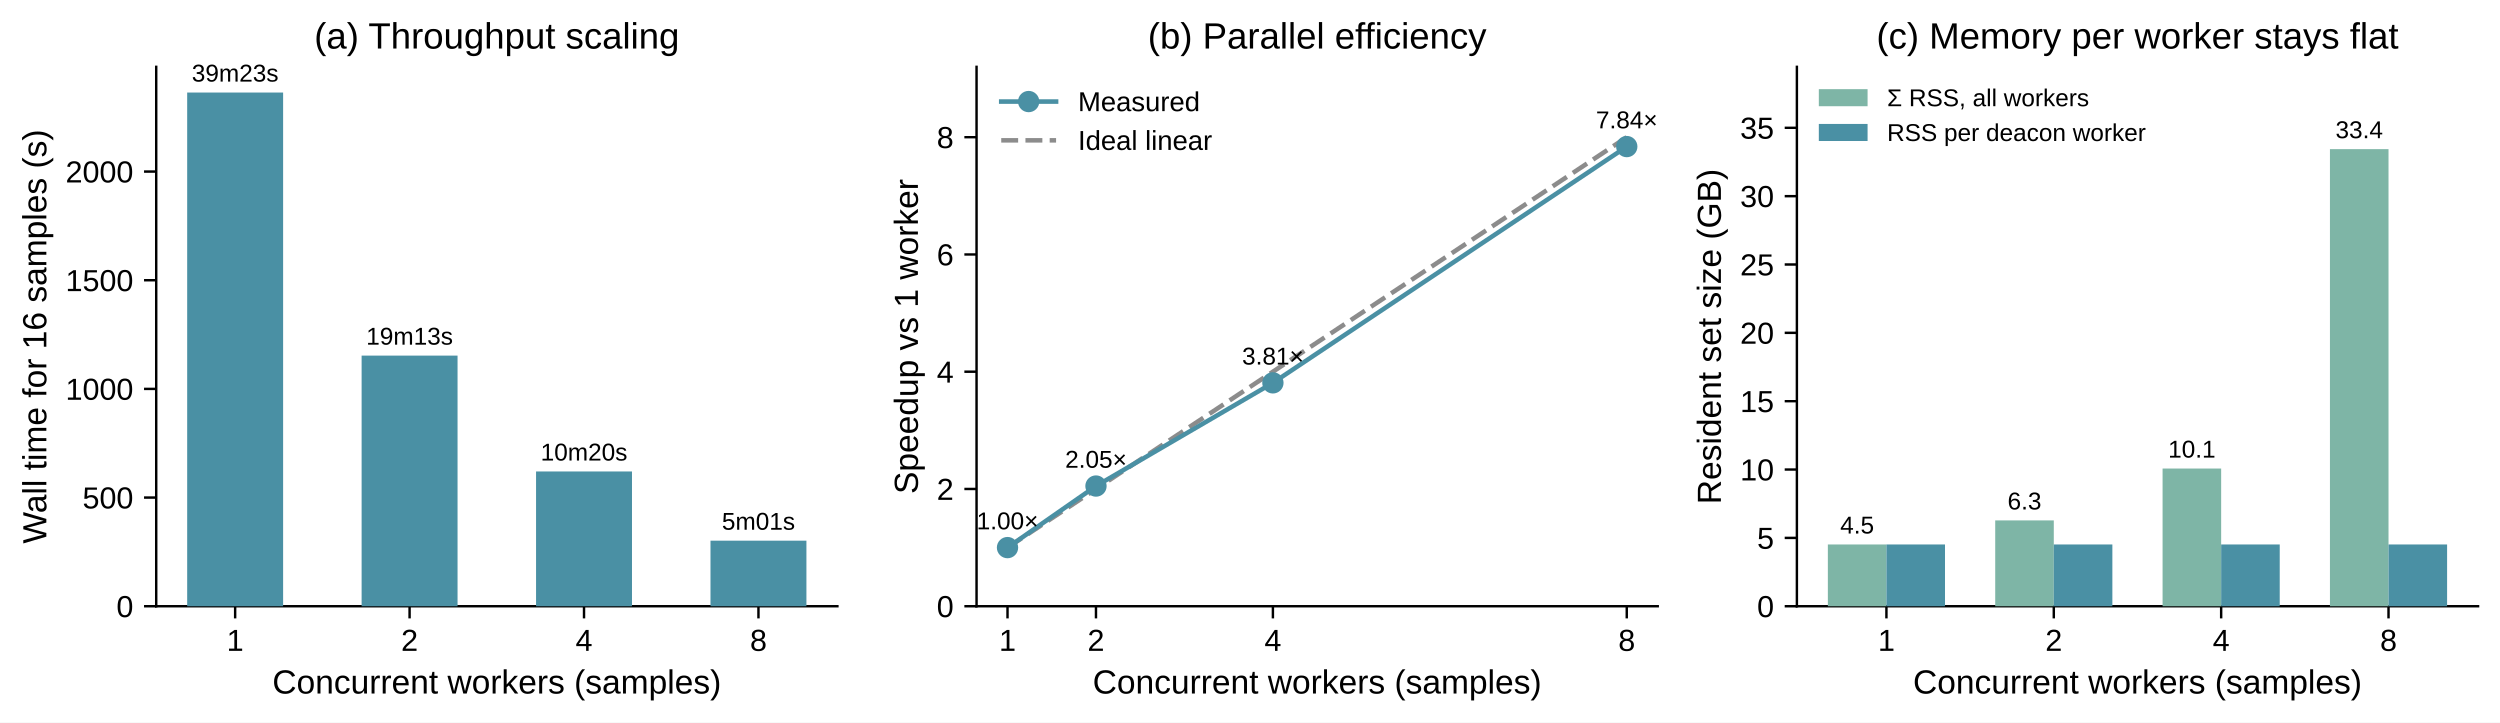
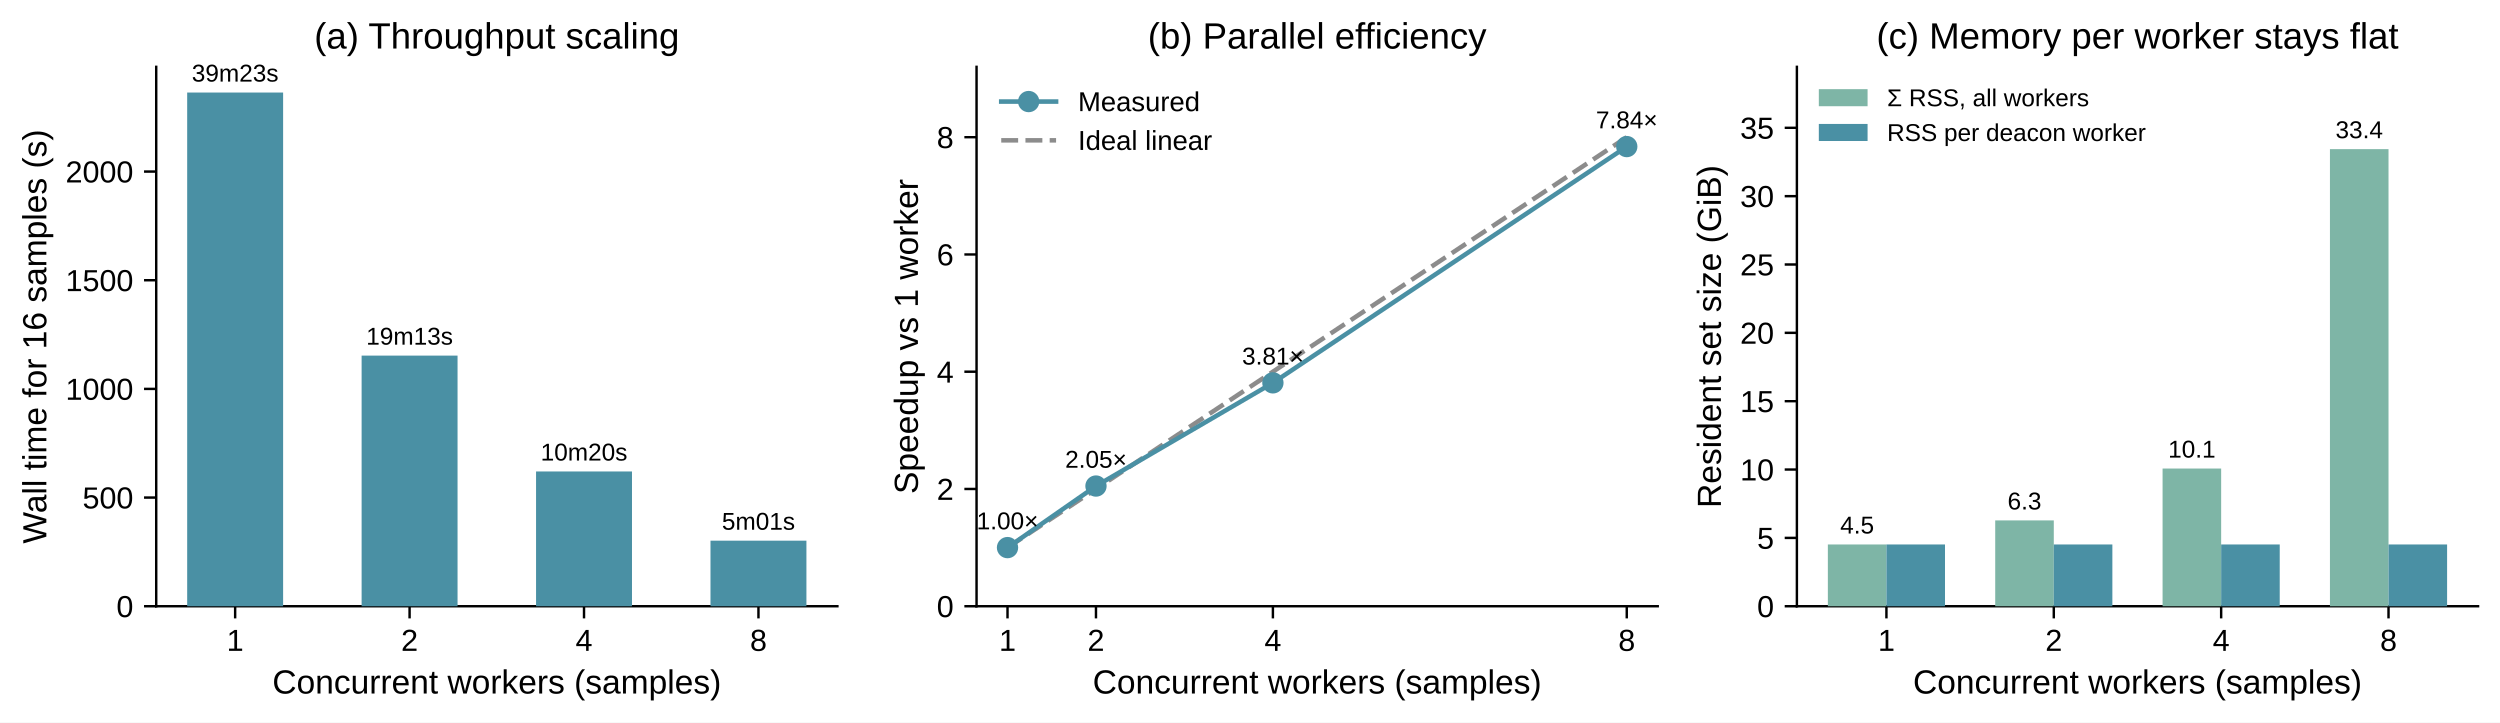
<svg xmlns="http://www.w3.org/2000/svg" xmlns:xlink="http://www.w3.org/1999/xlink" width="820.457pt" height="237.124pt" viewBox="0 0 820.457 237.124" version="1.1">
  <defs>
    <style type="text/css">*{stroke-linejoin: round; stroke-linecap: butt}</style>
  </defs>
  <g id="figure_1">
    <g id="patch_1">
      <path d="M 0 237.124  L 820.457 237.124  L 820.457 0  L 0 0  z " style="fill: #ffffff" />
    </g>
    <g id="axes_1">
      <g id="patch_2">
        <path d="M 51.267 198.956  L 274.816 198.956  L 274.816 21.936  L 51.267 21.936  z " style="fill: #ffffff" />
      </g>
      <g id="matplotlib.axis_1">
        <g id="xtick_1">
          <g id="line2d_1">
            <defs>
-               <path id="m6d1c643418" d="M 0 0  L 0 4  " style="stroke: #000000; stroke-width: 0.8" />
+               <path id="m4f9ac0dc71" d="M 0 0  L 0 4  " style="stroke: #000000; stroke-width: 0.8" />
            </defs>
            <g>
-               <use xlink:href="#m6d1c643418" x="77.171" y="198.956" style="stroke: #000000; stroke-width: 0.8" />
+               <use xlink:href="#m4f9ac0dc71" x="77.171" y="198.956" style="stroke: #000000; stroke-width: 0.8" />
            </g>
          </g>
          <g id="text_1">
            <text style="font: 10px 'Arial', 'Helvetica', 'DejaVu Sans', sans-serif; text-anchor: middle" x="77.171" y="213.613" transform="rotate(-0 77.1708 213.6134)">1</text>
          </g>
        </g>
        <g id="xtick_2">
          <g id="line2d_2">
            <g>
-               <use xlink:href="#m6d1c643418" x="134.418" y="198.956" style="stroke: #000000; stroke-width: 0.8" />
+               <use xlink:href="#m4f9ac0dc71" x="134.418" y="198.956" style="stroke: #000000; stroke-width: 0.8" />
            </g>
          </g>
          <g id="text_2">
            <text style="font: 10px 'Arial', 'Helvetica', 'DejaVu Sans', sans-serif; text-anchor: middle" x="134.418" y="213.613" transform="rotate(-0 134.4177 213.6134)">2</text>
          </g>
        </g>
        <g id="xtick_3">
          <g id="line2d_3">
            <g>
-               <use xlink:href="#m6d1c643418" x="191.665" y="198.956" style="stroke: #000000; stroke-width: 0.8" />
+               <use xlink:href="#m4f9ac0dc71" x="191.665" y="198.956" style="stroke: #000000; stroke-width: 0.8" />
            </g>
          </g>
          <g id="text_3">
            <text style="font: 10px 'Arial', 'Helvetica', 'DejaVu Sans', sans-serif; text-anchor: middle" x="191.665" y="213.613" transform="rotate(-0 191.6647 213.6134)">4</text>
          </g>
        </g>
        <g id="xtick_4">
          <g id="line2d_4">
            <g>
-               <use xlink:href="#m6d1c643418" x="248.912" y="198.956" style="stroke: #000000; stroke-width: 0.8" />
+               <use xlink:href="#m4f9ac0dc71" x="248.912" y="198.956" style="stroke: #000000; stroke-width: 0.8" />
            </g>
          </g>
          <g id="text_4">
            <text style="font: 10px 'Arial', 'Helvetica', 'DejaVu Sans', sans-serif; text-anchor: middle" x="248.912" y="213.613" transform="rotate(-0 248.9116 213.6134)">8</text>
          </g>
        </g>
        <g id="text_5">
          <text style="font: 11px 'Arial', 'Helvetica', 'DejaVu Sans', sans-serif; text-anchor: middle" x="163.041" y="227.609" transform="rotate(-0 163.0412 227.6086)">Concurrent workers (samples)</text>
        </g>
      </g>
      <g id="matplotlib.axis_2">
        <g id="ytick_1">
          <g id="line2d_5">
            <defs>
-               <path id="m05cd1df7ef" d="M 0 0  L -4 0  " style="stroke: #000000; stroke-width: 0.8" />
+               <path id="m6e26001078" d="M 0 0  L -4 0  " style="stroke: #000000; stroke-width: 0.8" />
            </defs>
            <g>
-               <use xlink:href="#m05cd1df7ef" x="51.267" y="198.956" style="stroke: #000000; stroke-width: 0.8" />
+               <use xlink:href="#m6e26001078" x="51.267" y="198.956" style="stroke: #000000; stroke-width: 0.8" />
            </g>
          </g>
          <g id="text_6">
            <text style="font: 10px 'Arial', 'Helvetica', 'DejaVu Sans', sans-serif; text-anchor: end" x="43.767" y="202.535" transform="rotate(-0 43.76656 202.5345)">0</text>
          </g>
        </g>
        <g id="ytick_2">
          <g id="line2d_6">
            <g>
-               <use xlink:href="#m05cd1df7ef" x="51.267" y="163.292" style="stroke: #000000; stroke-width: 0.8" />
+               <use xlink:href="#m6e26001078" x="51.267" y="163.292" style="stroke: #000000; stroke-width: 0.8" />
            </g>
          </g>
          <g id="text_7">
            <text style="font: 10px 'Arial', 'Helvetica', 'DejaVu Sans', sans-serif; text-anchor: end" x="43.767" y="166.871" transform="rotate(-0 43.76656 166.8706)">500</text>
          </g>
        </g>
        <g id="ytick_3">
          <g id="line2d_7">
            <g>
-               <use xlink:href="#m05cd1df7ef" x="51.267" y="127.628" style="stroke: #000000; stroke-width: 0.8" />
+               <use xlink:href="#m6e26001078" x="51.267" y="127.628" style="stroke: #000000; stroke-width: 0.8" />
            </g>
          </g>
          <g id="text_8">
            <text style="font: 10px 'Arial', 'Helvetica', 'DejaVu Sans', sans-serif; text-anchor: end" x="43.767" y="131.207" transform="rotate(-0 43.76656 131.2067)">1000</text>
          </g>
        </g>
        <g id="ytick_4">
          <g id="line2d_8">
            <g>
-               <use xlink:href="#m05cd1df7ef" x="51.267" y="91.964" style="stroke: #000000; stroke-width: 0.8" />
+               <use xlink:href="#m6e26001078" x="51.267" y="91.964" style="stroke: #000000; stroke-width: 0.8" />
            </g>
          </g>
          <g id="text_9">
            <text style="font: 10px 'Arial', 'Helvetica', 'DejaVu Sans', sans-serif; text-anchor: end" x="43.767" y="95.543" transform="rotate(-0 43.76656 95.54278)">1500</text>
          </g>
        </g>
        <g id="ytick_5">
          <g id="line2d_9">
            <g>
-               <use xlink:href="#m05cd1df7ef" x="51.267" y="56.3" style="stroke: #000000; stroke-width: 0.8" />
+               <use xlink:href="#m6e26001078" x="51.267" y="56.3" style="stroke: #000000; stroke-width: 0.8" />
            </g>
          </g>
          <g id="text_10">
            <text style="font: 10px 'Arial', 'Helvetica', 'DejaVu Sans', sans-serif; text-anchor: end" x="43.767" y="59.879" transform="rotate(-0 43.76656 59.87886)">2000</text>
          </g>
        </g>
        <g id="text_11">
          <text style="font: 11px 'Arial', 'Helvetica', 'DejaVu Sans', sans-serif; text-anchor: middle" x="15.208" y="110.446" transform="rotate(-90 15.20766 110.4456)">Wall time for 16 samples (s)</text>
        </g>
      </g>
      <g id="patch_3">
        <path d="M 51.267 198.956  L 51.267 21.936  " style="fill: none; stroke: #000000; stroke-width: 0.8; stroke-linejoin: miter; stroke-linecap: square" />
      </g>
      <g id="patch_4">
        <path d="M 51.267 198.956  L 274.816 198.956  " style="fill: none; stroke: #000000; stroke-width: 0.8; stroke-linejoin: miter; stroke-linecap: square" />
      </g>
      <g id="patch_5">
-         <path d="M 61.428 198.956  L 92.914 198.956  L 92.914 30.365  L 61.428 30.365  z " clip-path="url(#p2d9ead56f4)" style="fill: #4a90a4" />
+         <path d="M 61.428 198.956  L 92.914 198.956  L 92.914 30.365  L 61.428 30.365  z " clip-path="url(#p3f85364dfc)" style="fill: #4a90a4" />
      </g>
      <g id="patch_6">
-         <path d="M 118.675 198.956  L 150.161 198.956  L 150.161 116.7  L 118.675 116.7  z " clip-path="url(#p2d9ead56f4)" style="fill: #4a90a4" />
+         <path d="M 118.675 198.956  L 150.161 198.956  L 150.161 116.7  L 118.675 116.7  z " clip-path="url(#p3f85364dfc)" style="fill: #4a90a4" />
      </g>
      <g id="patch_7">
-         <path d="M 175.922 198.956  L 207.408 198.956  L 207.408 154.732  L 175.922 154.732  z " clip-path="url(#p2d9ead56f4)" style="fill: #4a90a4" />
+         <path d="M 175.922 198.956  L 207.408 198.956  L 207.408 154.732  L 175.922 154.732  z " clip-path="url(#p3f85364dfc)" style="fill: #4a90a4" />
      </g>
      <g id="patch_8">
-         <path d="M 233.169 198.956  L 264.654 198.956  L 264.654 177.442  L 233.169 177.442  z " clip-path="url(#p2d9ead56f4)" style="fill: #4a90a4" />
+         <path d="M 233.169 198.956  L 264.654 198.956  L 264.654 177.442  L 233.169 177.442  z " clip-path="url(#p3f85364dfc)" style="fill: #4a90a4" />
      </g>
      <g id="text_12">
        <text style="font: 8px 'Arial', 'Helvetica', 'DejaVu Sans', sans-serif; text-anchor: middle" x="77.171" y="26.775" transform="rotate(-0 77.1708 26.77515)">39m23s</text>
      </g>
      <g id="text_13">
        <text style="font: 8px 'Arial', 'Helvetica', 'DejaVu Sans', sans-serif; text-anchor: middle" x="134.418" y="113.11" transform="rotate(-0 134.4177 113.1104)">19m13s</text>
      </g>
      <g id="text_14">
        <text style="font: 8px 'Arial', 'Helvetica', 'DejaVu Sans', sans-serif; text-anchor: middle" x="191.665" y="151.142" transform="rotate(-0 191.6647 151.1417)">10m20s</text>
      </g>
      <g id="text_15">
        <text style="font: 8px 'Arial', 'Helvetica', 'DejaVu Sans', sans-serif; text-anchor: middle" x="248.912" y="173.852" transform="rotate(-0 248.9116 173.8524)">5m01s</text>
      </g>
      <g id="text_16">
        <text style="font: 12px 'Arial', 'Helvetica', 'DejaVu Sans', sans-serif; text-anchor: middle" x="163.041" y="15.936" transform="rotate(-0 163.0412 15.93562)">(a) Throughput scaling</text>
      </g>
    </g>
    <g id="axes_2">
      <g id="patch_9">
        <path d="M 320.487 198.956  L 544.036 198.956  L 544.036 21.936  L 320.487 21.936  z " style="fill: #ffffff" />
      </g>
      <g id="matplotlib.axis_3">
        <g id="xtick_5">
          <g id="line2d_10">
            <g>
-               <use xlink:href="#m6d1c643418" x="330.648" y="198.956" style="stroke: #000000; stroke-width: 0.8" />
+               <use xlink:href="#m4f9ac0dc71" x="330.648" y="198.956" style="stroke: #000000; stroke-width: 0.8" />
            </g>
          </g>
          <g id="text_17">
            <text style="font: 10px 'Arial', 'Helvetica', 'DejaVu Sans', sans-serif; text-anchor: middle" x="330.648" y="213.613" transform="rotate(-0 330.6483 213.6134)">1</text>
          </g>
        </g>
        <g id="xtick_6">
          <g id="line2d_11">
            <g>
-               <use xlink:href="#m6d1c643418" x="359.681" y="198.956" style="stroke: #000000; stroke-width: 0.8" />
+               <use xlink:href="#m4f9ac0dc71" x="359.681" y="198.956" style="stroke: #000000; stroke-width: 0.8" />
            </g>
          </g>
          <g id="text_18">
            <text style="font: 10px 'Arial', 'Helvetica', 'DejaVu Sans', sans-serif; text-anchor: middle" x="359.681" y="213.613" transform="rotate(-0 359.6806 213.6134)">2</text>
          </g>
        </g>
        <g id="xtick_7">
          <g id="line2d_12">
            <g>
-               <use xlink:href="#m6d1c643418" x="417.745" y="198.956" style="stroke: #000000; stroke-width: 0.8" />
+               <use xlink:href="#m4f9ac0dc71" x="417.745" y="198.956" style="stroke: #000000; stroke-width: 0.8" />
            </g>
          </g>
          <g id="text_19">
            <text style="font: 10px 'Arial', 'Helvetica', 'DejaVu Sans', sans-serif; text-anchor: middle" x="417.745" y="213.613" transform="rotate(-0 417.7454 213.6134)">4</text>
          </g>
        </g>
        <g id="xtick_8">
          <g id="line2d_13">
            <g>
-               <use xlink:href="#m6d1c643418" x="533.875" y="198.956" style="stroke: #000000; stroke-width: 0.8" />
+               <use xlink:href="#m4f9ac0dc71" x="533.875" y="198.956" style="stroke: #000000; stroke-width: 0.8" />
            </g>
          </g>
          <g id="text_20">
            <text style="font: 10px 'Arial', 'Helvetica', 'DejaVu Sans', sans-serif; text-anchor: middle" x="533.875" y="213.613" transform="rotate(-0 533.8749 213.6134)">8</text>
          </g>
        </g>
        <g id="text_21">
          <text style="font: 11px 'Arial', 'Helvetica', 'DejaVu Sans', sans-serif; text-anchor: middle" x="432.262" y="227.609" transform="rotate(-0 432.2616 227.6086)">Concurrent workers (samples)</text>
        </g>
      </g>
      <g id="matplotlib.axis_4">
        <g id="ytick_6">
          <g id="line2d_14">
            <g>
-               <use xlink:href="#m05cd1df7ef" x="320.487" y="198.956" style="stroke: #000000; stroke-width: 0.8" />
+               <use xlink:href="#m6e26001078" x="320.487" y="198.956" style="stroke: #000000; stroke-width: 0.8" />
            </g>
          </g>
          <g id="text_22">
            <text style="font: 10px 'Arial', 'Helvetica', 'DejaVu Sans', sans-serif; text-anchor: end" x="312.987" y="202.535" transform="rotate(-0 312.9869 202.5345)">0</text>
          </g>
        </g>
        <g id="ytick_7">
          <g id="line2d_15">
            <g>
-               <use xlink:href="#m05cd1df7ef" x="320.487" y="160.473" style="stroke: #000000; stroke-width: 0.8" />
+               <use xlink:href="#m6e26001078" x="320.487" y="160.473" style="stroke: #000000; stroke-width: 0.8" />
            </g>
          </g>
          <g id="text_23">
            <text style="font: 10px 'Arial', 'Helvetica', 'DejaVu Sans', sans-serif; text-anchor: end" x="312.987" y="164.052" transform="rotate(-0 312.9869 164.0519)">2</text>
          </g>
        </g>
        <g id="ytick_8">
          <g id="line2d_16">
            <g>
-               <use xlink:href="#m05cd1df7ef" x="320.487" y="121.99" style="stroke: #000000; stroke-width: 0.8" />
+               <use xlink:href="#m6e26001078" x="320.487" y="121.99" style="stroke: #000000; stroke-width: 0.8" />
            </g>
          </g>
          <g id="text_24">
            <text style="font: 10px 'Arial', 'Helvetica', 'DejaVu Sans', sans-serif; text-anchor: end" x="312.987" y="125.569" transform="rotate(-0 312.9869 125.5693)">4</text>
          </g>
        </g>
        <g id="ytick_9">
          <g id="line2d_17">
            <g>
-               <use xlink:href="#m05cd1df7ef" x="320.487" y="83.508" style="stroke: #000000; stroke-width: 0.8" />
+               <use xlink:href="#m6e26001078" x="320.487" y="83.508" style="stroke: #000000; stroke-width: 0.8" />
            </g>
          </g>
          <g id="text_25">
            <text style="font: 10px 'Arial', 'Helvetica', 'DejaVu Sans', sans-serif; text-anchor: end" x="312.987" y="87.087" transform="rotate(-0 312.9869 87.0867)">6</text>
          </g>
        </g>
        <g id="ytick_10">
          <g id="line2d_18">
            <g>
-               <use xlink:href="#m05cd1df7ef" x="320.487" y="45.025" style="stroke: #000000; stroke-width: 0.8" />
+               <use xlink:href="#m6e26001078" x="320.487" y="45.025" style="stroke: #000000; stroke-width: 0.8" />
            </g>
          </g>
          <g id="text_26">
            <text style="font: 10px 'Arial', 'Helvetica', 'DejaVu Sans', sans-serif; text-anchor: end" x="312.987" y="48.604" transform="rotate(-0 312.9869 48.6041)">8</text>
          </g>
        </g>
        <g id="text_27">
          <text style="font: 11px 'Arial', 'Helvetica', 'DejaVu Sans', sans-serif; text-anchor: middle" x="301.24" y="110.446" transform="rotate(-90 301.2397 110.4456)">Speedup vs 1 worker</text>
        </g>
      </g>
      <g id="line2d_19">
-         <path d="M 330.648 179.714  L 359.681 160.473  L 417.745 121.99  L 533.875 45.025  " clip-path="url(#p952d201219)" style="fill: none; stroke-dasharray: 5.55,2.4; stroke-dashoffset: 0; stroke: #8c8c8c; stroke-width: 1.5" />
+         <path d="M 330.648 179.714  L 359.681 160.473  L 417.745 121.99  L 533.875 45.025  " clip-path="url(#p4d1112f59d)" style="fill: none; stroke-dasharray: 5.55,2.4; stroke-dashoffset: 0; stroke: #8c8c8c; stroke-width: 1.5" />
      </g>
      <g id="patch_10">
        <path d="M 320.487 198.956  L 320.487 21.936  " style="fill: none; stroke: #000000; stroke-width: 0.8; stroke-linejoin: miter; stroke-linecap: square" />
      </g>
      <g id="patch_11">
        <path d="M 320.487 198.956  L 544.036 198.956  " style="fill: none; stroke: #000000; stroke-width: 0.8; stroke-linejoin: miter; stroke-linecap: square" />
      </g>
      <g id="line2d_20">
-         <path d="M 330.648 179.714  L 359.681 159.511  L 417.745 125.646  L 533.875 48.104  " clip-path="url(#p952d201219)" style="fill: none; stroke: #4a90a4; stroke-width: 1.5; stroke-linecap: square" />
+         <path d="M 330.648 179.714  L 359.681 159.511  L 417.745 125.646  L 533.875 48.104  " clip-path="url(#p4d1112f59d)" style="fill: none; stroke: #4a90a4; stroke-width: 1.5; stroke-linecap: square" />
        <defs>
-           <path id="m28b2d944f3" d="M 0 3  C 0.796 3 1.559 2.684 2.121 2.121  C 2.684 1.559 3 0.796 3 0  C 3 -0.796 2.684 -1.559 2.121 -2.121  C 1.559 -2.684 0.796 -3 0 -3  C -0.796 -3 -1.559 -2.684 -2.121 -2.121  C -2.684 -1.559 -3 -0.796 -3 0  C -3 0.796 -2.684 1.559 -2.121 2.121  C -1.559 2.684 -0.796 3 0 3  z " style="stroke: #4a90a4" />
+           <path id="m01cf8628ca" d="M 0 3  C 0.796 3 1.559 2.684 2.121 2.121  C 2.684 1.559 3 0.796 3 0  C 3 -0.796 2.684 -1.559 2.121 -2.121  C 1.559 -2.684 0.796 -3 0 -3  C -0.796 -3 -1.559 -2.684 -2.121 -2.121  C -2.684 -1.559 -3 -0.796 -3 0  C -3 0.796 -2.684 1.559 -2.121 2.121  C -1.559 2.684 -0.796 3 0 3  z " style="stroke: #4a90a4" />
        </defs>
-         <g clip-path="url(#p952d201219)">
-           <use xlink:href="#m28b2d944f3" x="330.648" y="179.714" style="fill: #4a90a4; stroke: #4a90a4" />
-           <use xlink:href="#m28b2d944f3" x="359.681" y="159.511" style="fill: #4a90a4; stroke: #4a90a4" />
-           <use xlink:href="#m28b2d944f3" x="417.745" y="125.646" style="fill: #4a90a4; stroke: #4a90a4" />
-           <use xlink:href="#m28b2d944f3" x="533.875" y="48.104" style="fill: #4a90a4; stroke: #4a90a4" />
+         <g clip-path="url(#p4d1112f59d)">
+           <use xlink:href="#m01cf8628ca" x="330.648" y="179.714" style="fill: #4a90a4; stroke: #4a90a4" />
+           <use xlink:href="#m01cf8628ca" x="359.681" y="159.511" style="fill: #4a90a4; stroke: #4a90a4" />
+           <use xlink:href="#m01cf8628ca" x="417.745" y="125.646" style="fill: #4a90a4; stroke: #4a90a4" />
+           <use xlink:href="#m01cf8628ca" x="533.875" y="48.104" style="fill: #4a90a4; stroke: #4a90a4" />
        </g>
      </g>
      <g id="text_28">
        <text style="font: 8px 'Arial', 'Helvetica', 'DejaVu Sans', sans-serif; text-anchor: middle" x="330.648" y="173.714" transform="rotate(-0 330.6483 173.7143)">1.00×</text>
      </g>
      <g id="text_29">
        <text style="font: 8px 'Arial', 'Helvetica', 'DejaVu Sans', sans-serif; text-anchor: middle" x="359.681" y="153.511" transform="rotate(-0 359.6806 153.511)">2.05×</text>
      </g>
      <g id="text_30">
        <text style="font: 8px 'Arial', 'Helvetica', 'DejaVu Sans', sans-serif; text-anchor: middle" x="417.745" y="119.646" transform="rotate(-0 417.7454 119.6463)">3.81×</text>
      </g>
      <g id="text_31">
        <text style="font: 8px 'Arial', 'Helvetica', 'DejaVu Sans', sans-serif; text-anchor: middle" x="533.875" y="42.104" transform="rotate(-0 533.8749 42.1038)">7.84×</text>
      </g>
      <g id="text_32">
        <text style="font: 12px 'Arial', 'Helvetica', 'DejaVu Sans', sans-serif; text-anchor: middle" x="432.262" y="15.936" transform="rotate(-0 432.2616 15.93562)">(b) Parallel efficiency</text>
      </g>
      <g id="legend_1">
        <g id="line2d_21">
          <path d="M 328.587 33.328  L 337.587 33.328  L 346.587 33.328  " style="fill: none; stroke: #4a90a4; stroke-width: 1.5; stroke-linecap: square" />
          <g>
-             <use xlink:href="#m28b2d944f3" x="337.587" y="33.328" style="fill: #4a90a4; stroke: #4a90a4" />
+             <use xlink:href="#m01cf8628ca" x="337.587" y="33.328" style="fill: #4a90a4; stroke: #4a90a4" />
          </g>
        </g>
        <g id="text_33">
          <text style="font: 9px 'Arial', 'Helvetica', 'DejaVu Sans', sans-serif; text-anchor: start" x="353.787" y="36.478" transform="rotate(-0 353.7869 36.47766)">Measured</text>
        </g>
        <g id="line2d_22">
          <path d="M 328.587 46.058  L 337.587 46.058  L 346.587 46.058  " style="fill: none; stroke-dasharray: 5.55,2.4; stroke-dashoffset: 0; stroke: #8c8c8c; stroke-width: 1.5" />
        </g>
        <g id="text_34">
          <text style="font: 9px 'Arial', 'Helvetica', 'DejaVu Sans', sans-serif; text-anchor: start" x="353.787" y="49.208" transform="rotate(-0 353.7869 49.20844)">Ideal linear</text>
        </g>
      </g>
    </g>
    <g id="axes_3">
      <g id="patch_12">
        <path d="M 589.707 198.956  L 813.257 198.956  L 813.257 21.936  L 589.707 21.936  z " style="fill: #ffffff" />
      </g>
      <g id="matplotlib.axis_5">
        <g id="xtick_9">
          <g id="line2d_23">
            <g>
-               <use xlink:href="#m6d1c643418" x="619.093" y="198.956" style="stroke: #000000; stroke-width: 0.8" />
+               <use xlink:href="#m4f9ac0dc71" x="619.093" y="198.956" style="stroke: #000000; stroke-width: 0.8" />
            </g>
          </g>
          <g id="text_35">
            <text style="font: 10px 'Arial', 'Helvetica', 'DejaVu Sans', sans-serif; text-anchor: middle" x="619.093" y="213.613" transform="rotate(-0 619.0928 213.6134)">1</text>
          </g>
        </g>
        <g id="xtick_10">
          <g id="line2d_24">
            <g>
-               <use xlink:href="#m6d1c643418" x="674.019" y="198.956" style="stroke: #000000; stroke-width: 0.8" />
+               <use xlink:href="#m4f9ac0dc71" x="674.019" y="198.956" style="stroke: #000000; stroke-width: 0.8" />
            </g>
          </g>
          <g id="text_36">
            <text style="font: 10px 'Arial', 'Helvetica', 'DejaVu Sans', sans-serif; text-anchor: middle" x="674.019" y="213.613" transform="rotate(-0 674.0189 213.6134)">2</text>
          </g>
        </g>
        <g id="xtick_11">
          <g id="line2d_25">
            <g>
-               <use xlink:href="#m6d1c643418" x="728.945" y="198.956" style="stroke: #000000; stroke-width: 0.8" />
+               <use xlink:href="#m4f9ac0dc71" x="728.945" y="198.956" style="stroke: #000000; stroke-width: 0.8" />
            </g>
          </g>
          <g id="text_37">
            <text style="font: 10px 'Arial', 'Helvetica', 'DejaVu Sans', sans-serif; text-anchor: middle" x="728.945" y="213.613" transform="rotate(-0 728.945 213.6134)">4</text>
          </g>
        </g>
        <g id="xtick_12">
          <g id="line2d_26">
            <g>
-               <use xlink:href="#m6d1c643418" x="783.871" y="198.956" style="stroke: #000000; stroke-width: 0.8" />
+               <use xlink:href="#m4f9ac0dc71" x="783.871" y="198.956" style="stroke: #000000; stroke-width: 0.8" />
            </g>
          </g>
          <g id="text_38">
            <text style="font: 10px 'Arial', 'Helvetica', 'DejaVu Sans', sans-serif; text-anchor: middle" x="783.871" y="213.613" transform="rotate(-0 783.8711 213.6134)">8</text>
          </g>
        </g>
        <g id="text_39">
          <text style="font: 11px 'Arial', 'Helvetica', 'DejaVu Sans', sans-serif; text-anchor: middle" x="701.482" y="227.609" transform="rotate(-0 701.4819 227.6086)">Concurrent workers (samples)</text>
        </g>
      </g>
      <g id="matplotlib.axis_6">
        <g id="ytick_11">
          <g id="line2d_27">
            <g>
-               <use xlink:href="#m05cd1df7ef" x="589.707" y="198.956" style="stroke: #000000; stroke-width: 0.8" />
+               <use xlink:href="#m6e26001078" x="589.707" y="198.956" style="stroke: #000000; stroke-width: 0.8" />
            </g>
          </g>
          <g id="text_40">
            <text style="font: 10px 'Arial', 'Helvetica', 'DejaVu Sans', sans-serif; text-anchor: end" x="582.207" y="202.535" transform="rotate(-0 582.2073 202.5345)">0</text>
          </g>
        </g>
        <g id="ytick_12">
          <g id="line2d_28">
            <g>
-               <use xlink:href="#m05cd1df7ef" x="589.707" y="176.525" style="stroke: #000000; stroke-width: 0.8" />
+               <use xlink:href="#m6e26001078" x="589.707" y="176.525" style="stroke: #000000; stroke-width: 0.8" />
            </g>
          </g>
          <g id="text_41">
            <text style="font: 10px 'Arial', 'Helvetica', 'DejaVu Sans', sans-serif; text-anchor: end" x="582.207" y="180.104" transform="rotate(-0 582.2073 180.1041)">5</text>
          </g>
        </g>
        <g id="ytick_13">
          <g id="line2d_29">
            <g>
-               <use xlink:href="#m05cd1df7ef" x="589.707" y="154.095" style="stroke: #000000; stroke-width: 0.8" />
+               <use xlink:href="#m6e26001078" x="589.707" y="154.095" style="stroke: #000000; stroke-width: 0.8" />
            </g>
          </g>
          <g id="text_42">
            <text style="font: 10px 'Arial', 'Helvetica', 'DejaVu Sans', sans-serif; text-anchor: end" x="582.207" y="157.674" transform="rotate(-0 582.2073 157.6737)">10</text>
          </g>
        </g>
        <g id="ytick_14">
          <g id="line2d_30">
            <g>
-               <use xlink:href="#m05cd1df7ef" x="589.707" y="131.664" style="stroke: #000000; stroke-width: 0.8" />
+               <use xlink:href="#m6e26001078" x="589.707" y="131.664" style="stroke: #000000; stroke-width: 0.8" />
            </g>
          </g>
          <g id="text_43">
            <text style="font: 10px 'Arial', 'Helvetica', 'DejaVu Sans', sans-serif; text-anchor: end" x="582.207" y="135.243" transform="rotate(-0 582.2073 135.2433)">15</text>
          </g>
        </g>
        <g id="ytick_15">
          <g id="line2d_31">
            <g>
-               <use xlink:href="#m05cd1df7ef" x="589.707" y="109.234" style="stroke: #000000; stroke-width: 0.8" />
+               <use xlink:href="#m6e26001078" x="589.707" y="109.234" style="stroke: #000000; stroke-width: 0.8" />
            </g>
          </g>
          <g id="text_44">
            <text style="font: 10px 'Arial', 'Helvetica', 'DejaVu Sans', sans-serif; text-anchor: end" x="582.207" y="112.813" transform="rotate(-0 582.2073 112.8129)">20</text>
          </g>
        </g>
        <g id="ytick_16">
          <g id="line2d_32">
            <g>
-               <use xlink:href="#m05cd1df7ef" x="589.707" y="86.804" style="stroke: #000000; stroke-width: 0.8" />
+               <use xlink:href="#m6e26001078" x="589.707" y="86.804" style="stroke: #000000; stroke-width: 0.8" />
            </g>
          </g>
          <g id="text_45">
            <text style="font: 10px 'Arial', 'Helvetica', 'DejaVu Sans', sans-serif; text-anchor: end" x="582.207" y="90.383" transform="rotate(-0 582.2073 90.38251)">25</text>
          </g>
        </g>
        <g id="ytick_17">
          <g id="line2d_33">
            <g>
-               <use xlink:href="#m05cd1df7ef" x="589.707" y="64.373" style="stroke: #000000; stroke-width: 0.8" />
+               <use xlink:href="#m6e26001078" x="589.707" y="64.373" style="stroke: #000000; stroke-width: 0.8" />
            </g>
          </g>
          <g id="text_46">
            <text style="font: 10px 'Arial', 'Helvetica', 'DejaVu Sans', sans-serif; text-anchor: end" x="582.207" y="67.952" transform="rotate(-0 582.2073 67.95211)">30</text>
          </g>
        </g>
        <g id="ytick_18">
          <g id="line2d_34">
            <g>
-               <use xlink:href="#m05cd1df7ef" x="589.707" y="41.943" style="stroke: #000000; stroke-width: 0.8" />
+               <use xlink:href="#m6e26001078" x="589.707" y="41.943" style="stroke: #000000; stroke-width: 0.8" />
            </g>
          </g>
          <g id="text_47">
            <text style="font: 10px 'Arial', 'Helvetica', 'DejaVu Sans', sans-serif; text-anchor: end" x="582.207" y="45.522" transform="rotate(-0 582.2073 45.5217)">35</text>
          </g>
        </g>
        <g id="text_48">
-           <text style="font: 11px 'Arial', 'Helvetica', 'DejaVu Sans', sans-serif; text-anchor: middle" x="564.77" y="110.446" transform="rotate(-90 564.7703 110.4456)">Resident set size (GB)</text>
+           <text style="font: 11px 'Arial', 'Helvetica', 'DejaVu Sans', sans-serif; text-anchor: middle" x="564.77" y="110.446" transform="rotate(-90 564.7703 110.4456)">Resident set size (GiB)</text>
        </g>
      </g>
      <g id="patch_13">
        <path d="M 589.707 198.956  L 589.707 21.936  " style="fill: none; stroke: #000000; stroke-width: 0.8; stroke-linejoin: miter; stroke-linecap: square" />
      </g>
      <g id="patch_14">
        <path d="M 589.707 198.956  L 813.257 198.956  " style="fill: none; stroke: #000000; stroke-width: 0.8; stroke-linejoin: miter; stroke-linecap: square" />
      </g>
      <g id="patch_15">
-         <path d="M 599.869 198.956  L 619.093 198.956  L 619.093 178.68  L 599.869 178.68  z " clip-path="url(#pec060f2f99)" style="fill: #7eb5a6" />
+         <path d="M 599.869 198.956  L 619.093 198.956  L 619.093 178.68  L 599.869 178.68  z " clip-path="url(#p7d0bb12bb1)" style="fill: #7eb5a6" />
      </g>
      <g id="patch_16">
-         <path d="M 654.795 198.956  L 674.019 198.956  L 674.019 170.789  L 654.795 170.789  z " clip-path="url(#pec060f2f99)" style="fill: #7eb5a6" />
+         <path d="M 654.795 198.956  L 674.019 198.956  L 674.019 170.789  L 654.795 170.789  z " clip-path="url(#p7d0bb12bb1)" style="fill: #7eb5a6" />
      </g>
      <g id="patch_17">
-         <path d="M 709.721 198.956  L 728.945 198.956  L 728.945 153.76  L 709.721 153.76  z " clip-path="url(#pec060f2f99)" style="fill: #7eb5a6" />
+         <path d="M 709.721 198.956  L 728.945 198.956  L 728.945 153.76  L 709.721 153.76  z " clip-path="url(#p7d0bb12bb1)" style="fill: #7eb5a6" />
      </g>
      <g id="patch_18">
-         <path d="M 764.647 198.956  L 783.871 198.956  L 783.871 48.939  L 764.647 48.939  z " clip-path="url(#pec060f2f99)" style="fill: #7eb5a6" />
+         <path d="M 764.647 198.956  L 783.871 198.956  L 783.871 48.939  L 764.647 48.939  z " clip-path="url(#p7d0bb12bb1)" style="fill: #7eb5a6" />
      </g>
      <g id="patch_19">
-         <path d="M 619.093 198.956  L 638.317 198.956  L 638.317 178.68  L 619.093 178.68  z " clip-path="url(#pec060f2f99)" style="fill: #4a90a4" />
+         <path d="M 619.093 198.956  L 638.317 198.956  L 638.317 178.68  L 619.093 178.68  z " clip-path="url(#p7d0bb12bb1)" style="fill: #4a90a4" />
      </g>
      <g id="patch_20">
-         <path d="M 674.019 198.956  L 693.243 198.956  L 693.243 178.677  L 674.019 178.677  z " clip-path="url(#pec060f2f99)" style="fill: #4a90a4" />
+         <path d="M 674.019 198.956  L 693.243 198.956  L 693.243 178.677  L 674.019 178.677  z " clip-path="url(#p7d0bb12bb1)" style="fill: #4a90a4" />
      </g>
      <g id="patch_21">
-         <path d="M 728.945 198.956  L 748.169 198.956  L 748.169 178.679  L 728.945 178.679  z " clip-path="url(#pec060f2f99)" style="fill: #4a90a4" />
+         <path d="M 728.945 198.956  L 748.169 198.956  L 748.169 178.679  L 728.945 178.679  z " clip-path="url(#p7d0bb12bb1)" style="fill: #4a90a4" />
      </g>
      <g id="patch_22">
-         <path d="M 783.871 198.956  L 803.095 198.956  L 803.095 178.677  L 783.871 178.677  z " clip-path="url(#pec060f2f99)" style="fill: #4a90a4" />
+         <path d="M 783.871 198.956  L 803.095 198.956  L 803.095 178.677  L 783.871 178.677  z " clip-path="url(#p7d0bb12bb1)" style="fill: #4a90a4" />
      </g>
      <g id="text_49">
        <text style="font: 8px 'Arial', 'Helvetica', 'DejaVu Sans', sans-serif; text-anchor: middle" x="609.481" y="175.09" transform="rotate(-0 609.4807 175.0903)">4.5</text>
      </g>
      <g id="text_50">
        <text style="font: 8px 'Arial', 'Helvetica', 'DejaVu Sans', sans-serif; text-anchor: middle" x="664.407" y="167.199" transform="rotate(-0 664.4068 167.1987)">6.3</text>
      </g>
      <g id="text_51">
        <text style="font: 8px 'Arial', 'Helvetica', 'DejaVu Sans', sans-serif; text-anchor: middle" x="719.333" y="150.17" transform="rotate(-0 719.3329 150.1702)">10.1</text>
      </g>
      <g id="text_52">
        <text style="font: 8px 'Arial', 'Helvetica', 'DejaVu Sans', sans-serif; text-anchor: middle" x="774.259" y="45.349" transform="rotate(-0 774.259 45.34868)">33.4</text>
      </g>
      <g id="text_53">
        <text style="font: 12px 'Arial', 'Helvetica', 'DejaVu Sans', sans-serif; text-anchor: middle" x="701.482" y="15.936" transform="rotate(-0 701.4819 15.93562)">(c) Memory per worker stays flat</text>
      </g>
      <g id="legend_2">
        <g id="patch_23">
          <path d="M 596.907 34.862  L 612.907 34.862  L 612.907 29.262  L 596.907 29.262  z " style="fill: #7eb5a6" />
        </g>
        <g id="text_54">
          <text style="font: 8px 'Arial', 'Helvetica', 'DejaVu Sans', sans-serif; text-anchor: start" x="619.307" y="34.862" transform="rotate(-0 619.3073 34.86187)">Σ RSS, all workers</text>
        </g>
        <g id="patch_24">
          <path d="M 596.907 46.276  L 612.907 46.276  L 612.907 40.676  L 596.907 40.676  z " style="fill: #4a90a4" />
        </g>
        <g id="text_55">
          <text style="font: 8px 'Arial', 'Helvetica', 'DejaVu Sans', sans-serif; text-anchor: start" x="619.307" y="46.276" transform="rotate(-0 619.3073 46.27562)">RSS per deacon worker</text>
        </g>
      </g>
    </g>
  </g>
  <defs>
-     <clipPath id="p2d9ead56f4">
+     <clipPath id="p3f85364dfc">
      <rect x="51.267" y="21.936" width="223.549" height="177.02" />
    </clipPath>
-     <clipPath id="p952d201219">
+     <clipPath id="p4d1112f59d">
      <rect x="320.487" y="21.936" width="223.549" height="177.02" />
    </clipPath>
-     <clipPath id="pec060f2f99">
+     <clipPath id="p7d0bb12bb1">
      <rect x="589.707" y="21.936" width="223.549" height="177.02" />
    </clipPath>
  </defs>
</svg>
